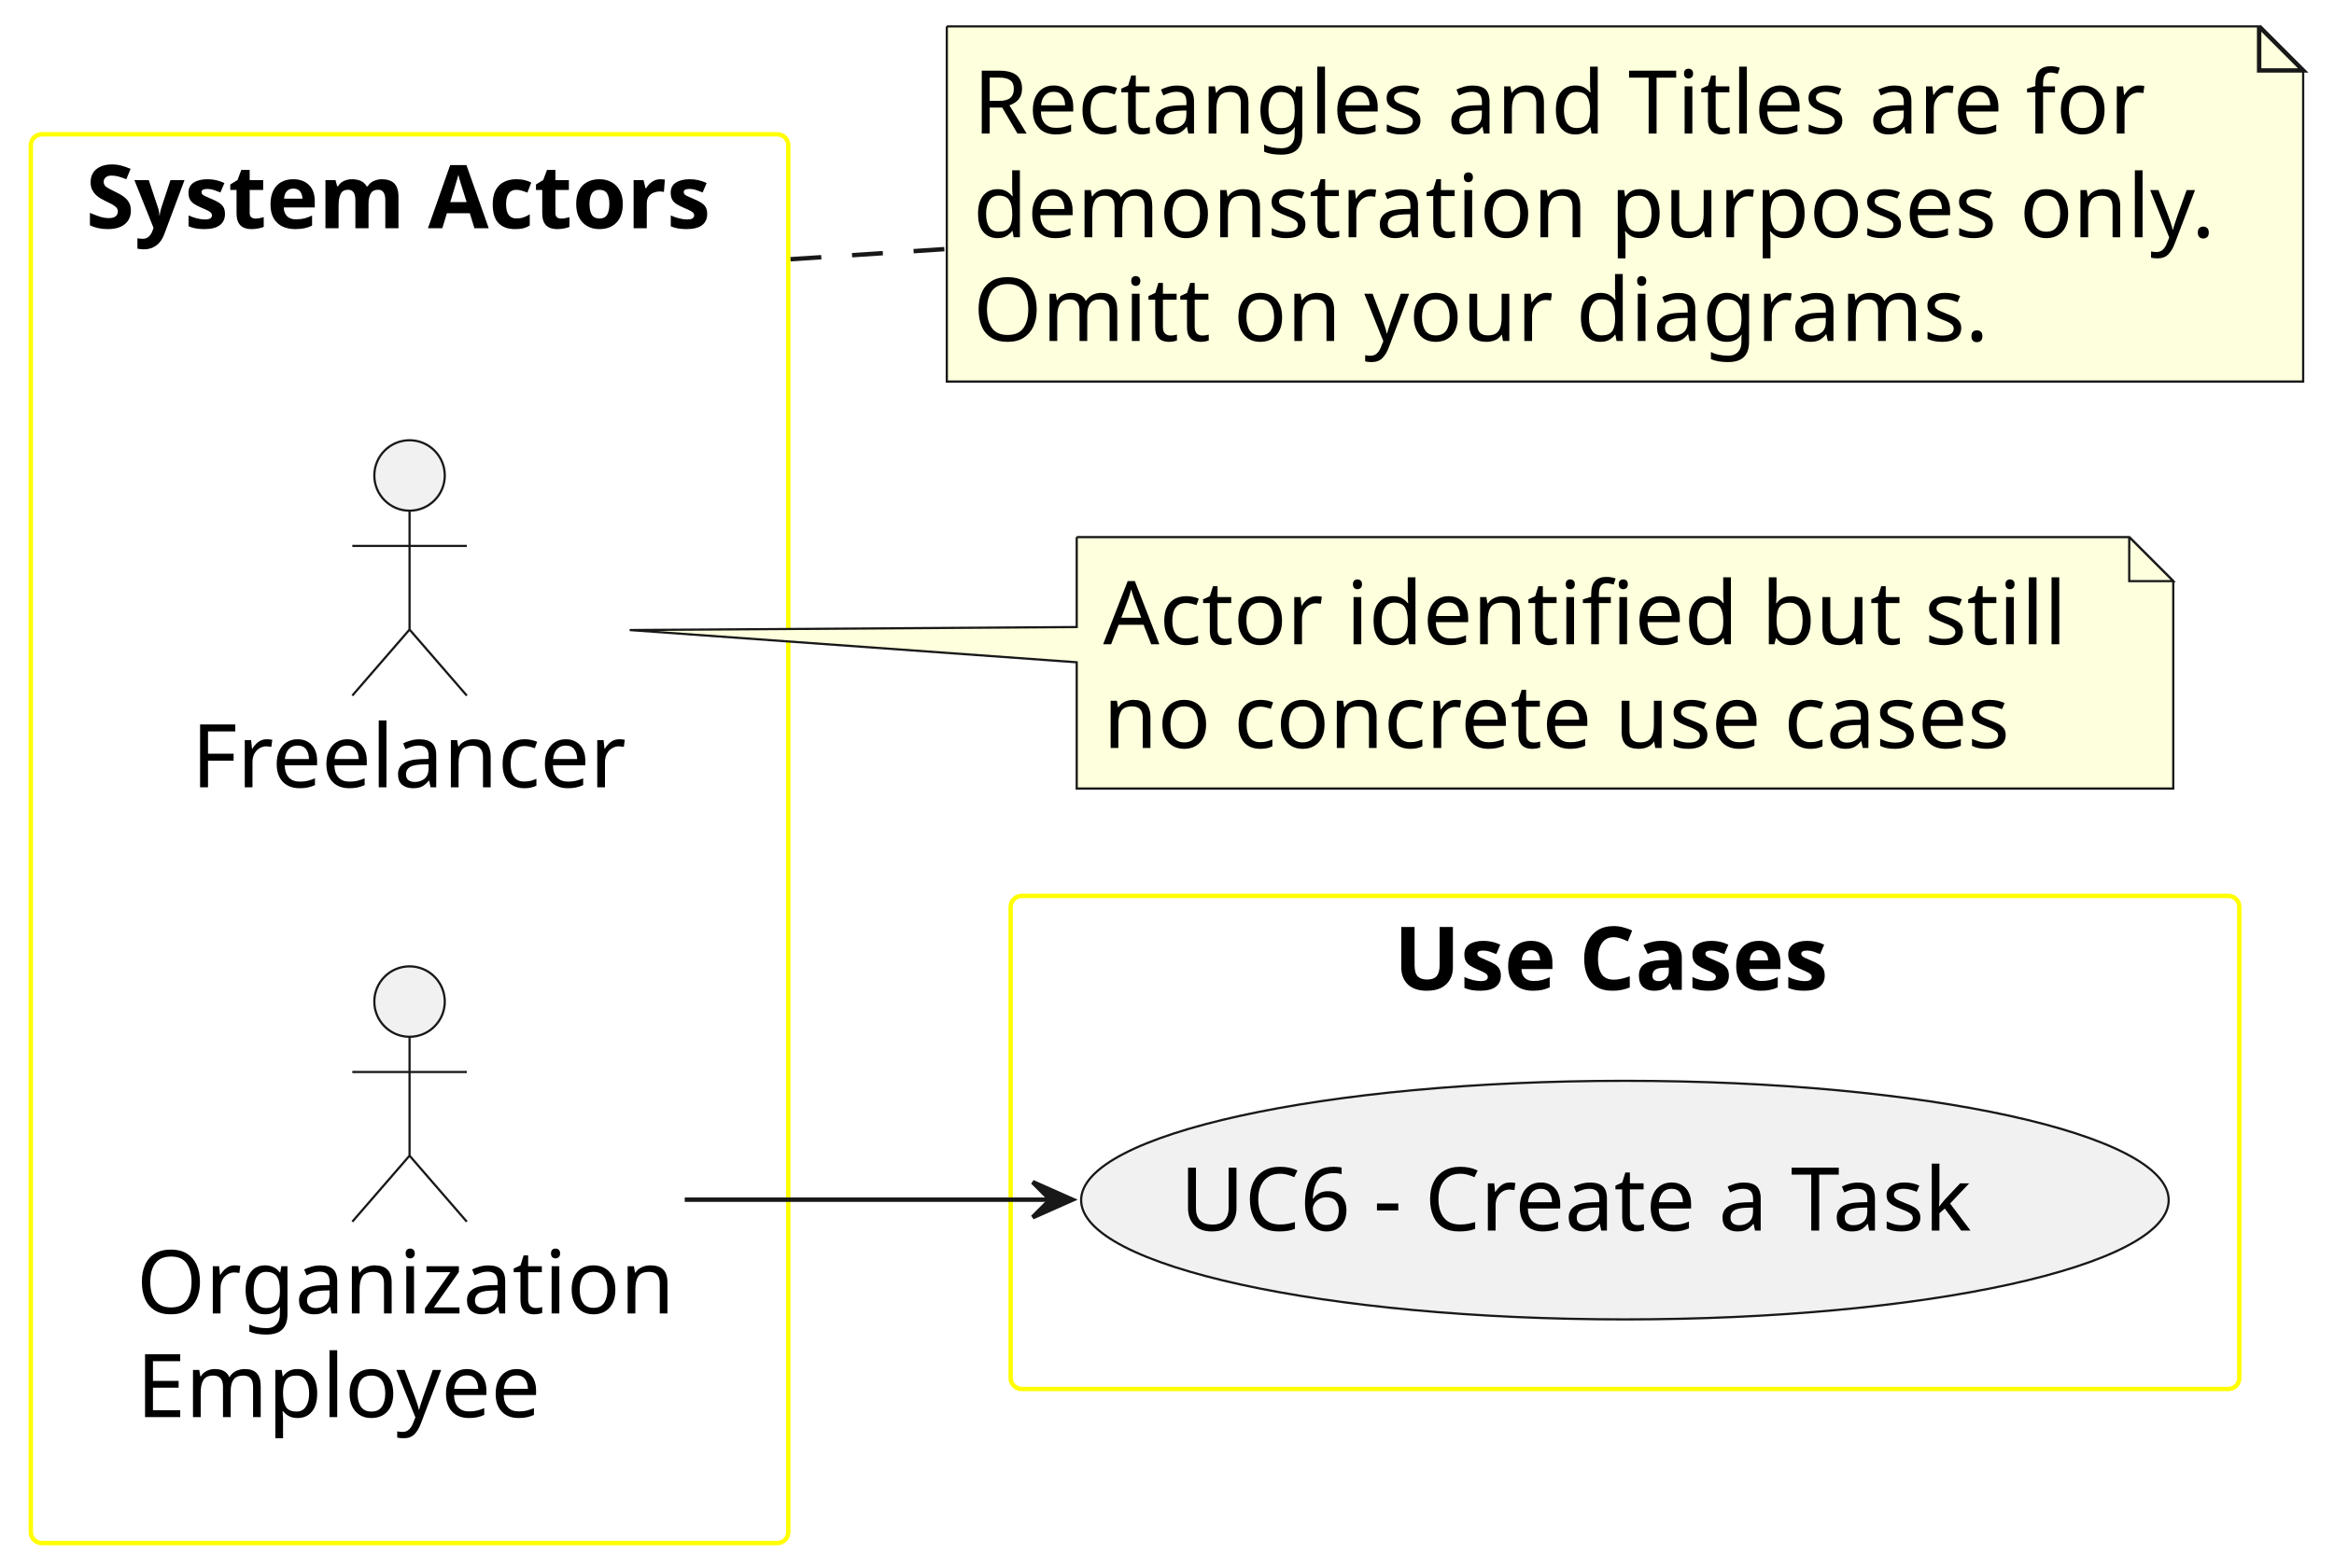
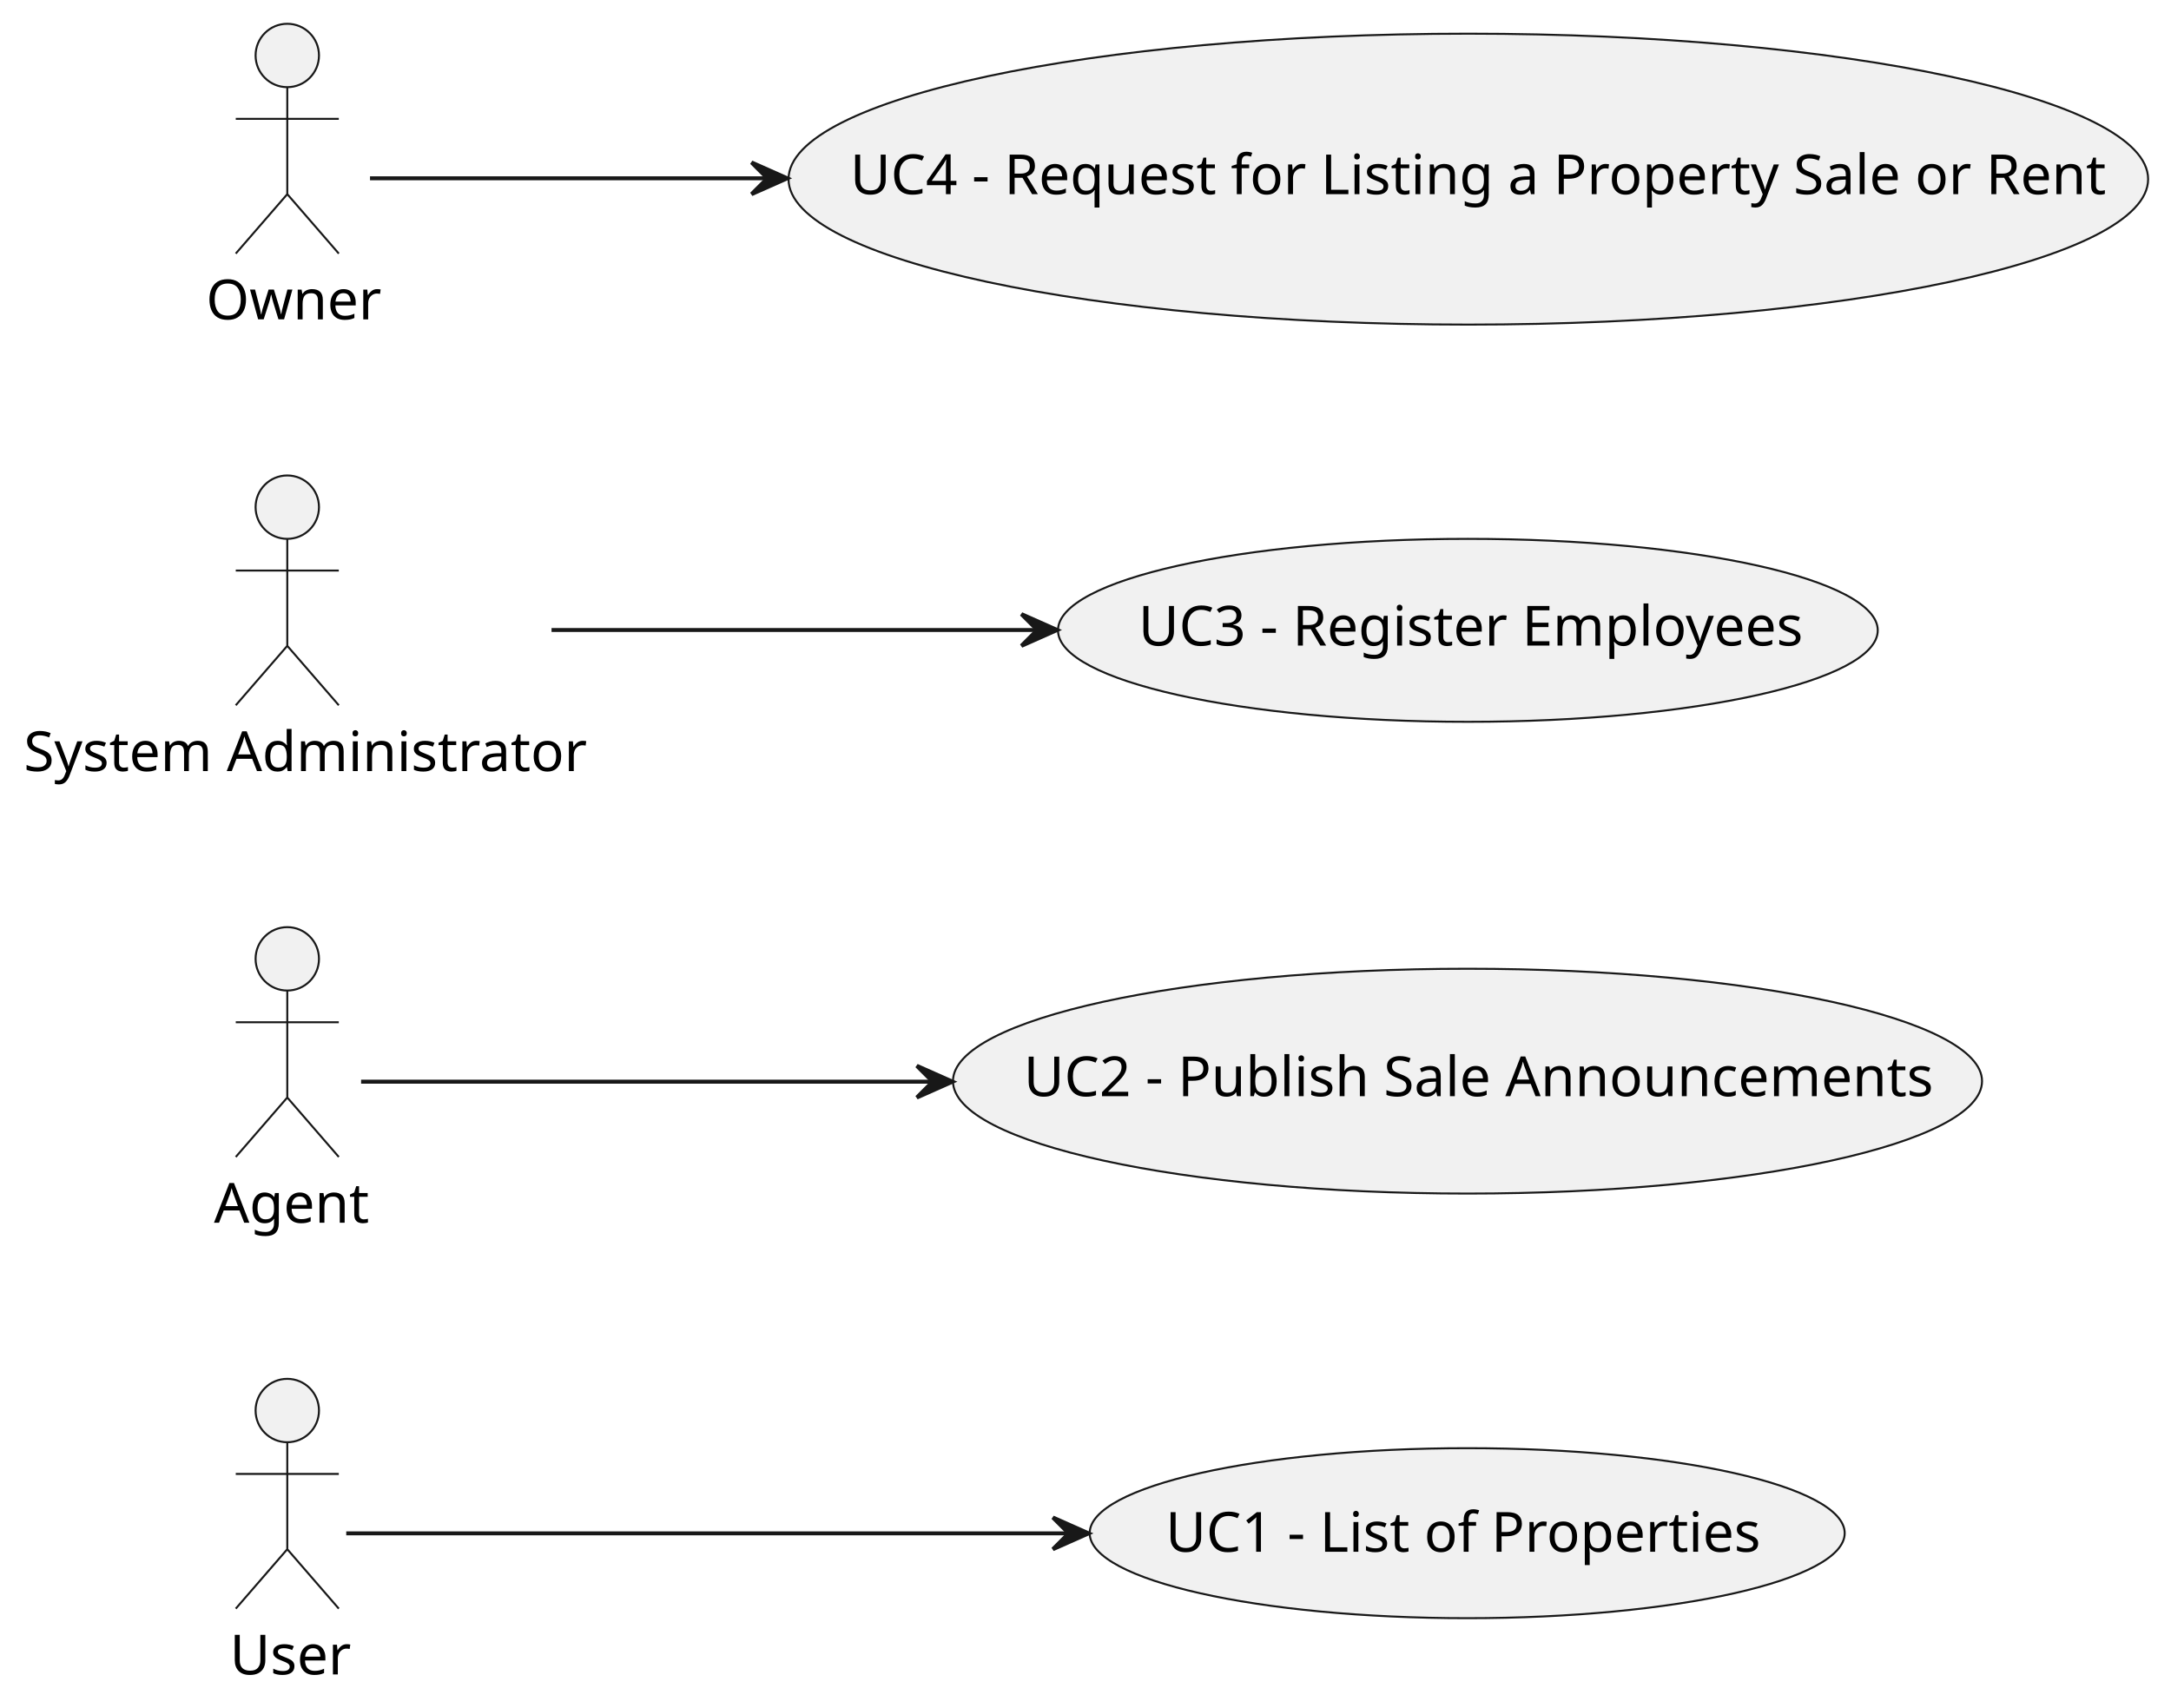
- <svg xmlns="http://www.w3.org/2000/svg" contentStyleType="text/css" height="356px" preserveAspectRatio="none" style="width:530px;height:356px;background:#FFFFFF;" version="1.1" viewBox="0 0 530 356" width="530px" zoomAndPan="magnify">
+ <svg xmlns="http://www.w3.org/2000/svg" contentStyleType="text/css" height="306.01px" preserveAspectRatio="none" style="width:389px;height:306px;background:#FFFFFF;" version="1.1" viewBox="0 0 389 306" width="389.08px" zoomAndPan="magnify">
  <defs />
  <g>
-     <g id="cluster_actors">
-       <rect fill="none" height="320" rx="2.5" ry="2.5" style="stroke:#FFFF00;stroke-width:1.0;" width="172" x="7" y="30.5" />
-       <text fill="#000000" font-family="sans-serif" font-size="20" font-weight="bold" lengthAdjust="spacing" textLength="147" x="19.5" y="51.836">System Actors</text>
+     <g id="elem_UC1">
+       <ellipse cx="262.892" cy="274.738" fill="#F1F1F1" rx="67.642" ry="15.232" style="stroke:#181818;stroke-width:0.355;" />
+       <text fill="#000000" font-family="sans-serif" font-size="9.94" lengthAdjust="spacing" textLength="104.37" x="208.859" y="278.065">UC1 - List of Properties</text>
    </g>
-     <g id="cluster_usecases">
-       <rect fill="none" height="112" rx="2.5" ry="2.5" style="stroke:#FFFF00;stroke-width:1.0;" width="279" x="229.5" y="203.5" />
-       <text fill="#000000" font-family="sans-serif" font-size="20" font-weight="bold" lengthAdjust="spacing" textLength="105" x="316.5" y="224.836">Use Cases</text>
+     <g id="elem_User">
+       <ellipse cx="51.475" cy="252.76" fill="#F1F1F1" rx="5.68" ry="5.68" style="stroke:#181818;stroke-width:0.355;" />
+       <path d="M51.475,258.44 L51.475,277.61 M42.245,264.12 L60.705,264.12 M51.475,277.61 L42.245,288.26 M51.475,277.61 L60.705,288.26 " fill="none" style="stroke:#181818;stroke-width:0.355;" />
+       <text fill="#000000" font-family="sans-serif" font-size="9.94" lengthAdjust="spacing" textLength="20.59" x="41.18" y="300.051">User</text>
    </g>
-     <g id="elem_Freelancer">
-       <ellipse cx="93" cy="108" fill="#F1F1F1" rx="8" ry="8" style="stroke:#181818;stroke-width:0.5;" />
-       <path d="M93,116 L93,143 M80,124 L106,124 M93,143 L80,158 M93,143 L106,158 " fill="none" style="stroke:#181818;stroke-width:0.5;" />
-       <text fill="#000000" font-family="sans-serif" font-size="20" lengthAdjust="spacing" textLength="99" x="43.5" y="178.836">Freelancer</text>
+     <g id="elem_UC2">
+       <ellipse cx="262.949" cy="193.738" fill="#F1F1F1" rx="92.194" ry="20.143" style="stroke:#181818;stroke-width:0.355;" />
+       <text fill="#000000" font-family="sans-serif" font-size="9.94" lengthAdjust="spacing" textLength="159.04" x="183.429" y="196.434">UC2 - Publish Sale Announcements</text>
    </g>
-     <g id="elem_Employee">
-       <ellipse cx="93" cy="227.5" fill="#F1F1F1" rx="8" ry="8" style="stroke:#181818;stroke-width:0.5;" />
-       <path d="M93,235.5 L93,262.5 M80,243.5 L106,243.5 M93,262.5 L80,277.5 M93,262.5 L106,277.5 " fill="none" style="stroke:#181818;stroke-width:0.5;" />
-       <text fill="#000000" font-family="sans-serif" font-size="20" lengthAdjust="spacing" textLength="124" x="31" y="298.336">Organization</text>
-       <text fill="#000000" font-family="sans-serif" font-size="20" lengthAdjust="spacing" textLength="93" x="31" y="321.891">Employee</text>
+     <g id="elem_Agent">
+       <ellipse cx="51.475" cy="171.82" fill="#F1F1F1" rx="5.68" ry="5.68" style="stroke:#181818;stroke-width:0.355;" />
+       <path d="M51.475,177.5 L51.475,196.67 M42.245,183.18 L60.705,183.18 M51.475,196.67 L42.245,207.32 M51.475,196.67 L60.705,207.32 " fill="none" style="stroke:#181818;stroke-width:0.355;" />
+       <text fill="#000000" font-family="sans-serif" font-size="9.94" lengthAdjust="spacing" textLength="26.27" x="38.34" y="219.111">Agent</text>
    </g>
-     <g id="elem_UC6">
-       <ellipse cx="368.98" cy="272.596" fill="#F1F1F1" rx="123.48" ry="27.096" style="stroke:#181818;stroke-width:0.5;" />
-       <text fill="#000000" font-family="sans-serif" font-size="20" lengthAdjust="spacing" textLength="196" x="267.98" y="279.514">UC6 - Create a Task</text>
+     <g id="elem_UC3">
+       <ellipse cx="263.013" cy="112.953" fill="#F1F1F1" rx="73.443" ry="16.392" style="stroke:#181818;stroke-width:0.355;" />
+       <text fill="#000000" font-family="sans-serif" font-size="9.94" lengthAdjust="spacing" textLength="117.86" x="203.987" y="115.685">UC3 - Register Employees</text>
    </g>
-     <g id="elem_GMN5">
-       <path d="M244.5,122 L244.5,142.43 L142.99,143.11 L244.5,150.43 L244.5,179.109 A0,0 0 0 0 244.5,179.109 L493.5,179.109 A0,0 0 0 0 493.5,179.109 L493.5,132 L483.5,122 L244.5,122 A0,0 0 0 0 244.5,122 " fill="#FEFFDD" style="stroke:#181818;stroke-width:0.5;" />
-       <path d="M483.5,122 L483.5,132 L493.5,132 L483.5,122 " fill="#FEFFDD" style="stroke:#181818;stroke-width:0.5;" />
-       <text fill="#000000" font-family="sans-serif" font-size="20" lengthAdjust="spacing" textLength="228" x="250.5" y="146.336">Actor identified but still</text>
-       <text fill="#000000" font-family="sans-serif" font-size="20" lengthAdjust="spacing" textLength="208" x="250.5" y="169.891">no concrete use cases</text>
+     <g id="elem_System Administrator">
+       <ellipse cx="51.475" cy="90.88" fill="#F1F1F1" rx="5.68" ry="5.68" style="stroke:#181818;stroke-width:0.355;" />
+       <path d="M51.475,96.56 L51.475,115.73 M42.245,102.24 L60.705,102.24 M51.475,115.73 L42.245,126.38 M51.475,115.73 L60.705,126.38 " fill="none" style="stroke:#181818;stroke-width:0.355;" />
+       <text fill="#000000" font-family="sans-serif" font-size="9.94" lengthAdjust="spacing" textLength="94.43" x="4.26" y="138.171">System Administrator</text>
    </g>
-     <g id="elem_GMN11">
-       <path d="M215,6 L215,86.664 L523,86.664 L523,16 L513,6 L215,6 " fill="#FEFFDD" style="stroke:#181818;stroke-width:0.5;" />
-       <path d="M513,6 L513,16 L523,16 L513,6 " fill="#FEFFDD" style="stroke:#181818;stroke-width:1.0;" />
-       <text fill="#000000" font-family="sans-serif" font-size="20" lengthAdjust="spacing" textLength="273" x="221" y="30.336">Rectangles and Titles are for</text>
-       <text fill="#000000" font-family="sans-serif" font-size="20" lengthAdjust="spacing" textLength="287" x="221" y="53.891">demonstration purposes only.</text>
-       <text fill="#000000" font-family="sans-serif" font-size="20" lengthAdjust="spacing" textLength="235" x="221" y="77.445">Omitt on your diagrams.</text>
+     <g id="elem_UC4">
+       <ellipse cx="263.095" cy="32.1" fill="#F1F1F1" rx="121.805" ry="26.065" style="stroke:#181818;stroke-width:0.355;" />
+       <text fill="#000000" font-family="sans-serif" font-size="9.94" lengthAdjust="spacing" textLength="221.52" x="152.335" y="34.796">UC4 - Request for Listing a Property Sale or Rent</text>
    </g>
-     <g id="link_Employee_UC6">
-       <path d="M155.49,272.5 C180.24,272.5 209.77,272.5 238.82,272.5 " fill="none" id="Employee-to-UC6" style="stroke:#181818;stroke-width:1.0;" />
-       <polygon fill="#181818" points="243.5,272.5,234.5,268.5,238.5,272.5,234.5,276.5,243.5,272.5" style="stroke:#181818;stroke-width:1.0;" />
+     <g id="elem_Owner">
+       <ellipse cx="51.475" cy="9.94" fill="#F1F1F1" rx="5.68" ry="5.68" style="stroke:#181818;stroke-width:0.355;" />
+       <path d="M51.475,15.62 L51.475,34.79 M42.245,21.3 L60.705,21.3 M51.475,34.79 L42.245,45.44 M51.475,34.79 L60.705,45.44 " fill="none" style="stroke:#181818;stroke-width:0.355;" />
+       <text fill="#000000" font-family="sans-serif" font-size="9.94" lengthAdjust="spacing" textLength="29.11" x="36.92" y="57.231">Owner</text>
    </g>
-     <g id="link_actors_GMN11">
-       <path d="M179.514,58.884 C179.966,58.854 180.42,58.824 180.874,58.795 C184.508,58.556 188.197,58.313 191.928,58.068 C199.389,57.578 207.02,57.076 214.72,56.57 " fill="none" id="actors-GMN11" style="stroke:#181818;stroke-width:1.0;stroke-dasharray:7.0,7.0;" />
+     <g id="link_User_UC1">
+       <path d="M62.04,274.77 C84.937,274.77 143.427,274.77 191.331,274.77 " fill="none" id="User-to-UC1" style="stroke:#181818;stroke-width:0.71;" />
+       <polygon fill="#181818" points="195.051,274.77,188.661,271.93,191.501,274.77,188.661,277.61,195.051,274.77" style="stroke:#181818;stroke-width:0.71;" />
+     </g>
+     <g id="link_Agent_UC2">
+       <path d="M64.702,193.83 C85.03,193.83 126.998,193.83 167.049,193.83 " fill="none" id="Agent-to-UC2" style="stroke:#181818;stroke-width:0.71;" />
+       <polygon fill="#181818" points="170.67,193.83,164.28,190.99,167.12,193.83,164.28,196.67,170.67,193.83" style="stroke:#181818;stroke-width:0.71;" />
+     </g>
+     <g id="link_System Administrator_UC3">
+       <path d="M98.825,112.89 C124.342,112.89 156.59,112.89 185.693,112.89 " fill="none" id="System Administrator-to-UC3" style="stroke:#181818;stroke-width:0.71;" />
+       <polygon fill="#181818" points="189.414,112.89,183.024,110.05,185.864,112.89,183.024,115.73,189.414,112.89" style="stroke:#181818;stroke-width:0.71;" />
+     </g>
+     <g id="link_Owner_UC4">
+       <path d="M66.3,31.95 C81.849,31.95 108.474,31.95 137.179,31.95 " fill="none" id="Owner-to-UC4" style="stroke:#181818;stroke-width:0.71;" />
+       <polygon fill="#181818" points="141.056,31.95,134.666,29.11,137.506,31.95,134.666,34.79,141.056,31.95" style="stroke:#181818;stroke-width:0.71;" />
    </g>
  </g>
</svg>
